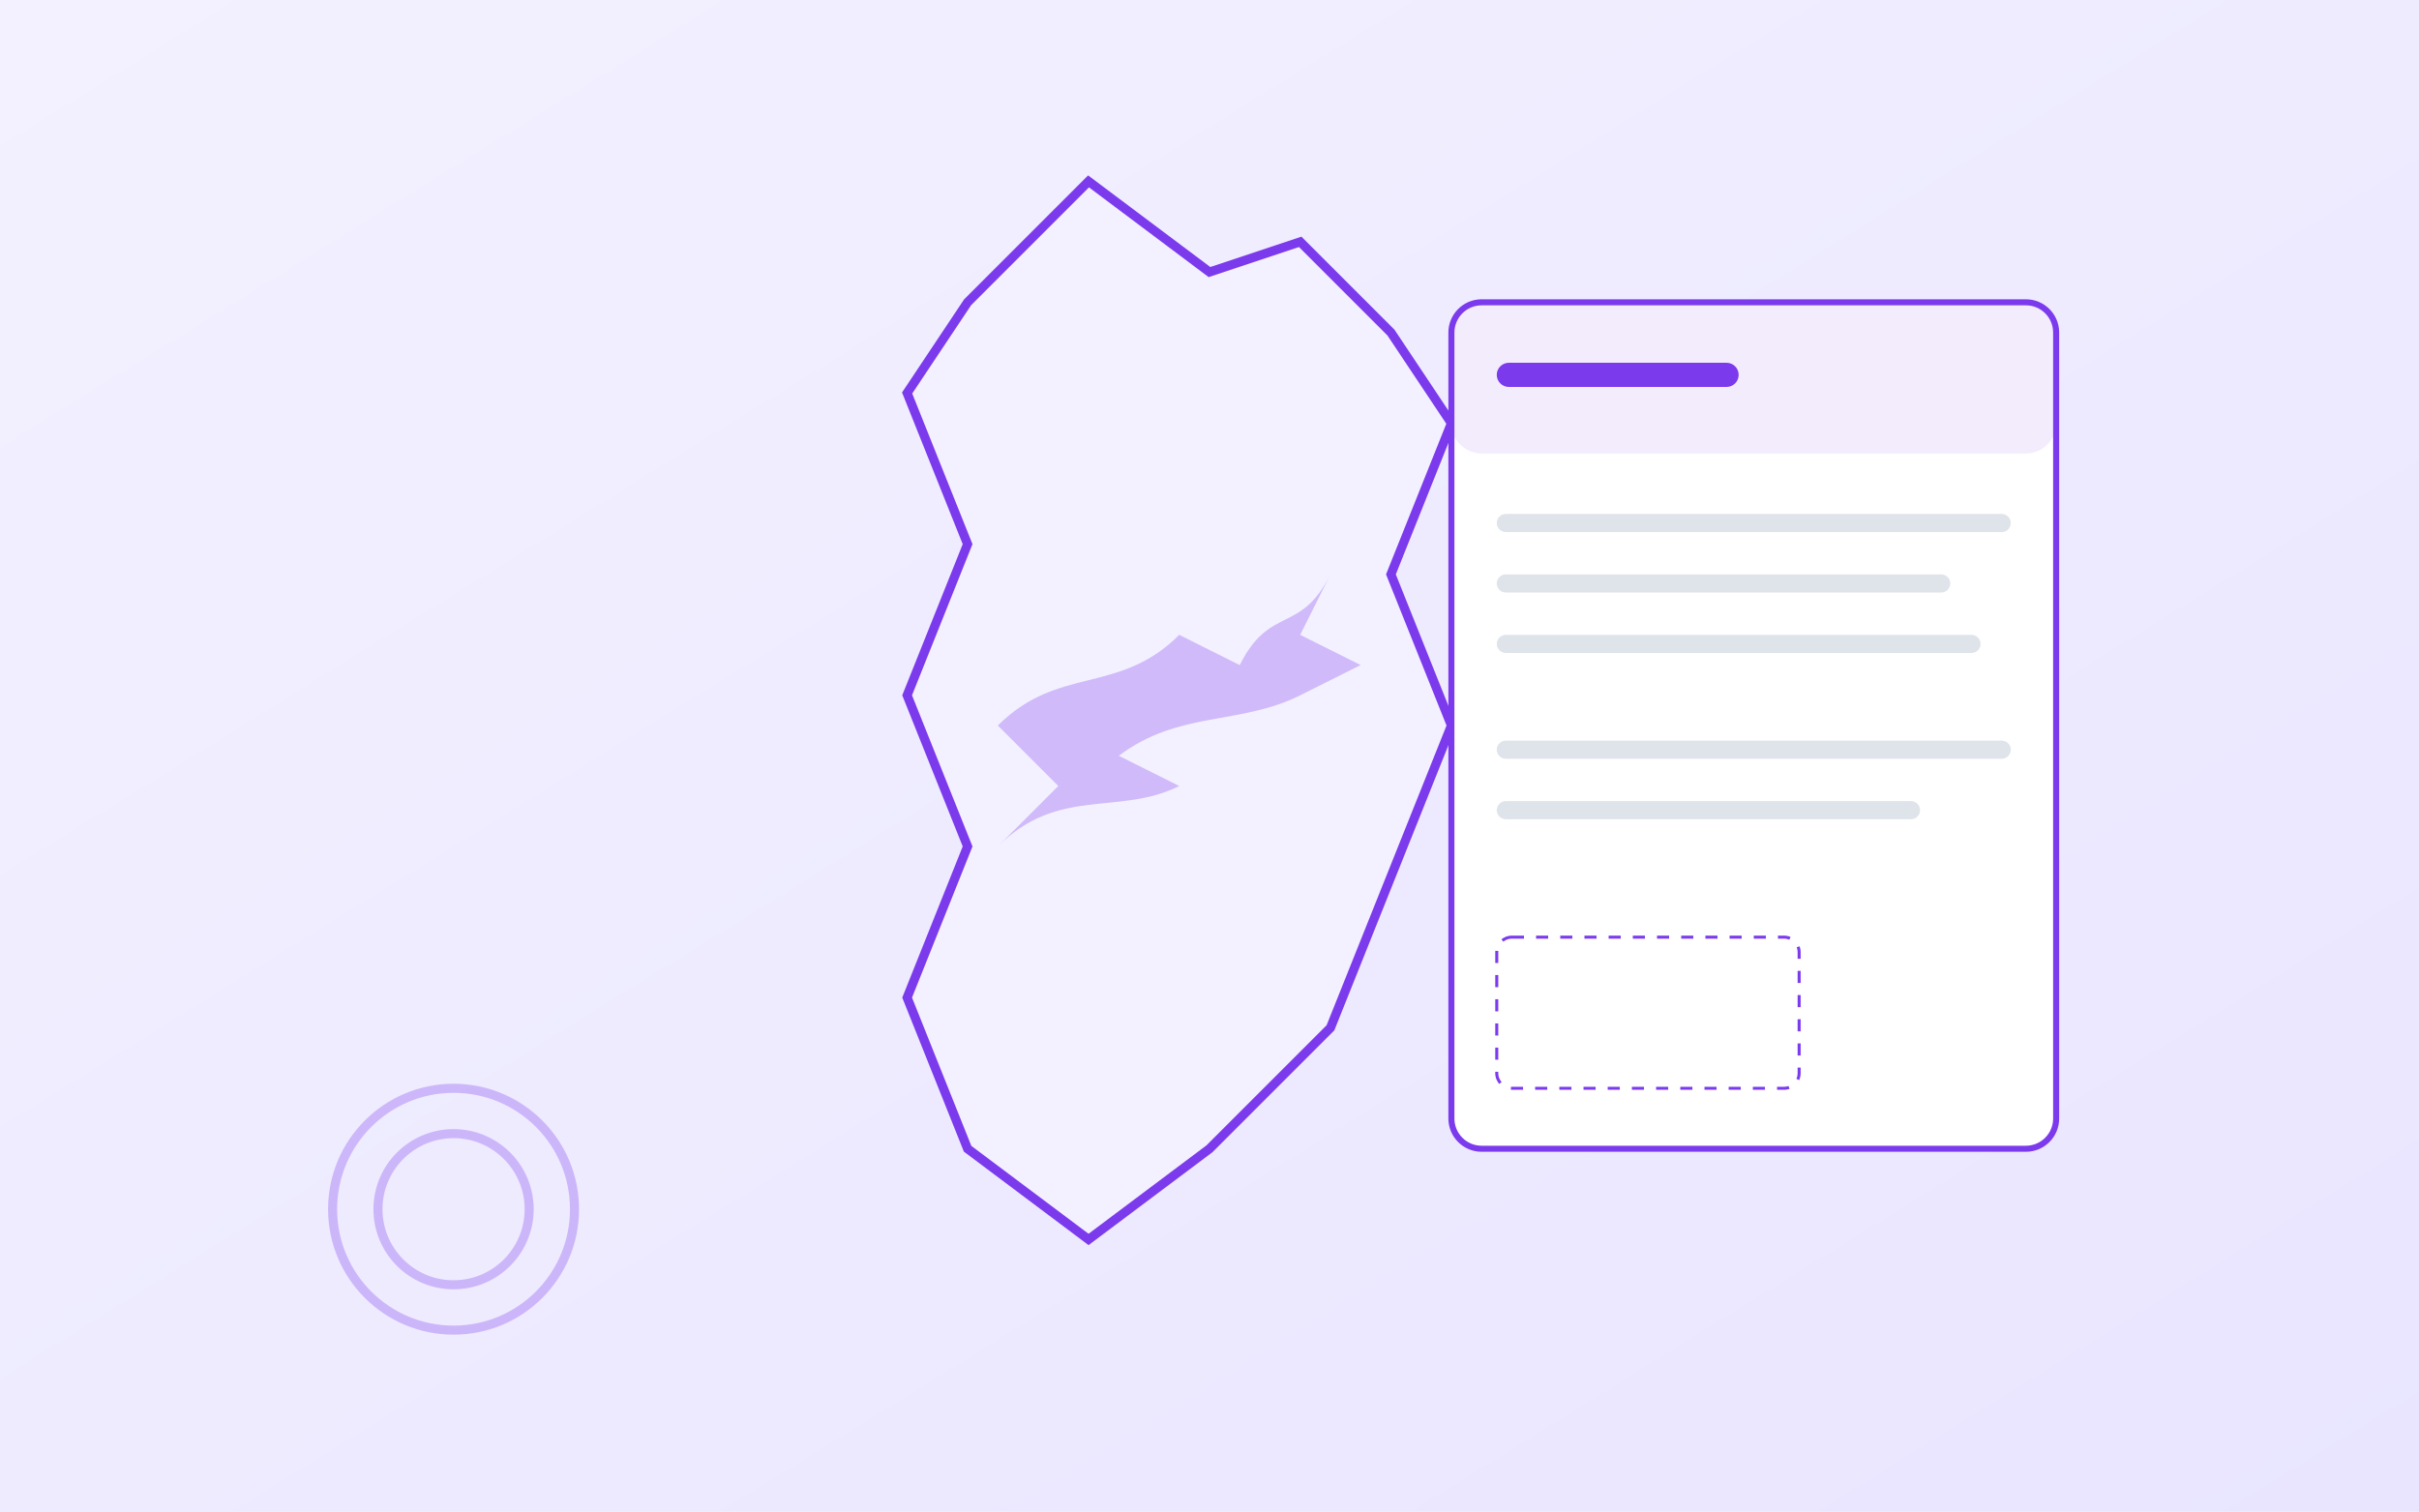
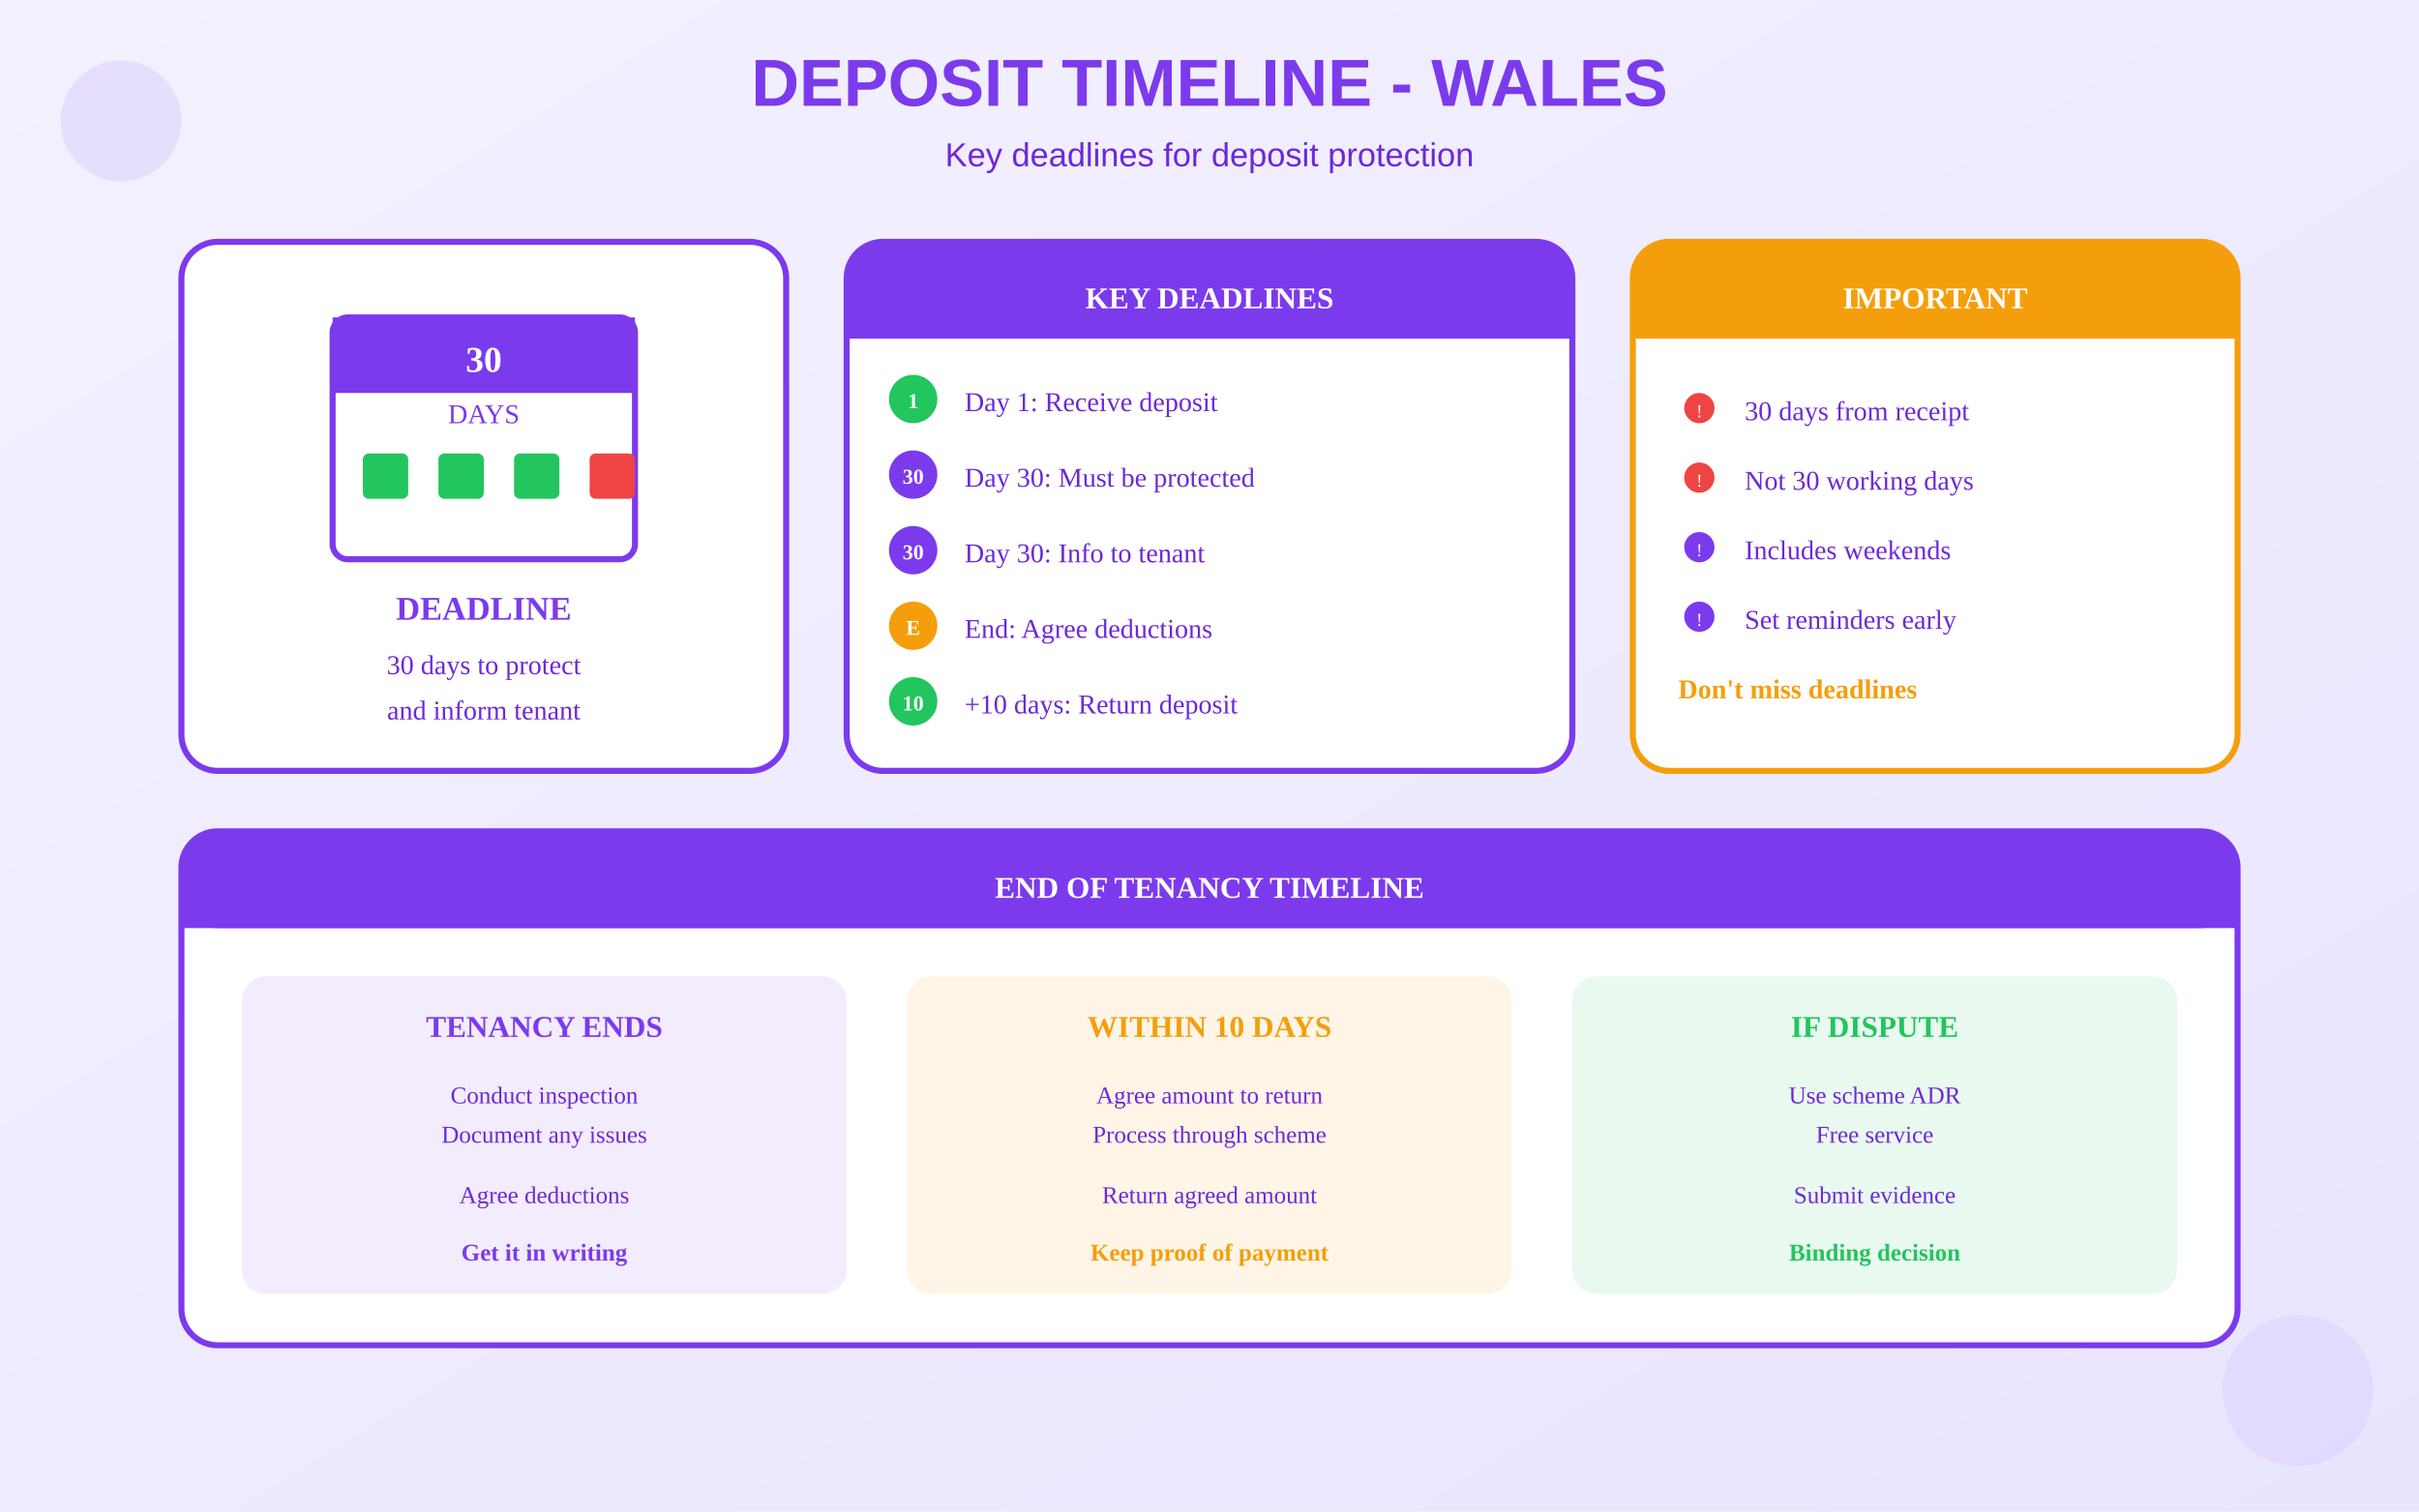
<svg xmlns="http://www.w3.org/2000/svg" viewBox="0 0 800 500">
  <defs>
    <linearGradient id="bgGrad" x1="0%" y1="0%" x2="100%" y2="100%">
      <stop offset="0%" style="stop-color:#F3F1FF" />
      <stop offset="100%" style="stop-color:#E9E5FF" />
    </linearGradient>
  </defs>
  <rect width="800" height="500" fill="url(#bgGrad)" />
-   <g transform="translate(280, 60)">
-     <path d="M80 0 L120 30 L150 20 L180 50 L200 80 L180 130 L200 180 L180 230 L160 280              L120 320 L80 350 L40 320 L20 270 L40 220 L20 170 L40 120 L20 70 L40 40 Z" fill="#F3F1FF" stroke="#7C3AED" stroke-width="3" />
-     <g transform="translate(50, 100)">
-       <path d="M0 80 C20 60 40 70 60 50 L80 60 C90 40 100 50 110 30 L100 50 L120 60 L100 70                C80 80 60 75 40 90 L60 100 C40 110 20 100 0 120 L20 100 C10 90 5 85 0 80 Z" fill="#7C3AED" opacity="0.3" />
+   <text x="400" y="35" text-anchor="middle" fill="#7C3AED" font-size="22" font-weight="bold" font-family="Arial">DEPOSIT TIMELINE - WALES</text>
+   <text x="400" y="55" text-anchor="middle" fill="#6D28D9" font-size="11" font-family="Arial">Key deadlines for deposit protection</text>
+   <g transform="translate(60, 80)">
+     <rect x="0" y="0" width="200" height="175" rx="12" fill="white" stroke="#7C3AED" stroke-width="2" />
+     <g transform="translate(35, 5)">
+       <rect x="15" y="20" width="100" height="80" rx="5" fill="white" stroke="#7C3AED" stroke-width="2" />
+       <rect x="15" y="20" width="100" height="25" fill="#7C3AED" />
+       <text x="65" y="38" text-anchor="middle" fill="white" font-size="12" font-weight="bold">30</text>
+       <text x="65" y="55" text-anchor="middle" fill="#7C3AED" font-size="9">DAYS</text>
+       <rect x="25" y="65" width="15" height="15" rx="2" fill="#22C55E" />
+       <rect x="50" y="65" width="15" height="15" rx="2" fill="#22C55E" />
+       <rect x="75" y="65" width="15" height="15" rx="2" fill="#22C55E" />
+       <rect x="100" y="65" width="15" height="15" rx="2" fill="#EF4444" />
+     </g>
+     <text x="100" y="125" text-anchor="middle" fill="#7C3AED" font-size="11" font-weight="bold">DEADLINE</text>
+     <text x="100" y="143" text-anchor="middle" fill="#6D28D9" font-size="9">30 days to protect</text>
+     <text x="100" y="158" text-anchor="middle" fill="#6D28D9" font-size="9">and inform tenant</text>
+   </g>
+   <g transform="translate(280, 80)">
+     <rect x="0" y="0" width="240" height="175" rx="12" fill="white" stroke="#7C3AED" stroke-width="2" />
+     <rect x="0" y="0" width="240" height="32" rx="12" fill="#7C3AED" />
+     <rect x="0" y="20" width="240" height="12" fill="#7C3AED" />
+     <text x="120" y="22" text-anchor="middle" fill="white" font-size="10" font-weight="bold">KEY DEADLINES</text>
+     <g transform="translate(15, 45)">
+       <circle cx="7" cy="7" r="8" fill="#22C55E" />
+       <text x="7" y="10" text-anchor="middle" fill="white" font-size="7" font-weight="bold">1</text>
+       <text x="24" y="11" fill="#6D28D9" font-size="9">Day 1: Receive deposit</text>
+     </g>
+     <g transform="translate(15, 70)">
+       <circle cx="7" cy="7" r="8" fill="#7C3AED" />
+       <text x="7" y="10" text-anchor="middle" fill="white" font-size="7" font-weight="bold">30</text>
+       <text x="24" y="11" fill="#6D28D9" font-size="9">Day 30: Must be protected</text>
+     </g>
+     <g transform="translate(15, 95)">
+       <circle cx="7" cy="7" r="8" fill="#7C3AED" />
+       <text x="7" y="10" text-anchor="middle" fill="white" font-size="7" font-weight="bold">30</text>
+       <text x="24" y="11" fill="#6D28D9" font-size="9">Day 30: Info to tenant</text>
+     </g>
+     <g transform="translate(15, 120)">
+       <circle cx="7" cy="7" r="8" fill="#F59E0B" />
+       <text x="7" y="10" text-anchor="middle" fill="white" font-size="7" font-weight="bold">E</text>
+       <text x="24" y="11" fill="#6D28D9" font-size="9">End: Agree deductions</text>
+     </g>
+     <g transform="translate(15, 145)">
+       <circle cx="7" cy="7" r="8" fill="#22C55E" />
+       <text x="7" y="10" text-anchor="middle" fill="white" font-size="7" font-weight="bold">10</text>
+       <text x="24" y="11" fill="#6D28D9" font-size="9">+10 days: Return deposit</text>
    </g>
  </g>
-   <g transform="translate(480, 100)">
-     <rect x="0" y="0" width="200" height="280" rx="10" fill="white" stroke="#7C3AED" stroke-width="2" />
-     <rect x="0" y="0" width="200" height="50" rx="10" fill="#7C3AED" opacity="0.1" />
-     <rect x="15" y="20" width="80" height="8" rx="4" fill="#7C3AED" />
-     <rect x="15" y="70" width="170" height="6" rx="3" fill="#94A3B8" opacity="0.3" />
-     <rect x="15" y="90" width="150" height="6" rx="3" fill="#94A3B8" opacity="0.3" />
-     <rect x="15" y="110" width="160" height="6" rx="3" fill="#94A3B8" opacity="0.3" />
-     <rect x="15" y="145" width="170" height="6" rx="3" fill="#94A3B8" opacity="0.3" />
-     <rect x="15" y="165" width="140" height="6" rx="3" fill="#94A3B8" opacity="0.3" />
-     <rect x="15" y="210" width="100" height="50" rx="5" stroke="#7C3AED" stroke-width="1" stroke-dasharray="4" fill="none" />
+   <g transform="translate(540, 80)">
+     <rect x="0" y="0" width="200" height="175" rx="12" fill="white" stroke="#F59E0B" stroke-width="2" />
+     <rect x="0" y="0" width="200" height="32" rx="12" fill="#F59E0B" />
+     <rect x="0" y="20" width="200" height="12" fill="#F59E0B" />
+     <text x="100" y="22" text-anchor="middle" fill="white" font-size="10" font-weight="bold">IMPORTANT</text>
+     <g transform="translate(15, 48)">
+       <circle cx="7" cy="7" r="5" fill="#EF4444" />
+       <text x="7" y="10" text-anchor="middle" fill="white" font-size="6">!</text>
+       <text x="22" y="11" fill="#6D28D9" font-size="9">30 days from receipt</text>
+     </g>
+     <g transform="translate(15, 71)">
+       <circle cx="7" cy="7" r="5" fill="#EF4444" />
+       <text x="7" y="10" text-anchor="middle" fill="white" font-size="6">!</text>
+       <text x="22" y="11" fill="#6D28D9" font-size="9">Not 30 working days</text>
+     </g>
+     <g transform="translate(15, 94)">
+       <circle cx="7" cy="7" r="5" fill="#7C3AED" />
+       <text x="7" y="10" text-anchor="middle" fill="white" font-size="6">!</text>
+       <text x="22" y="11" fill="#6D28D9" font-size="9">Includes weekends</text>
+     </g>
+     <g transform="translate(15, 117)">
+       <circle cx="7" cy="7" r="5" fill="#7C3AED" />
+       <text x="7" y="10" text-anchor="middle" fill="white" font-size="6">!</text>
+       <text x="22" y="11" fill="#6D28D9" font-size="9">Set reminders early</text>
+     </g>
+     <g transform="translate(15, 140)">
+       <text x="0" y="11" fill="#F59E0B" font-size="9" font-weight="bold">Don't miss deadlines</text>
+     </g>
  </g>
-   <circle cx="150" cy="400" r="40" fill="none" stroke="#7C3AED" stroke-width="3" opacity="0.3" />
-   <circle cx="150" cy="400" r="25" fill="none" stroke="#7C3AED" stroke-width="3" opacity="0.3" />
+   <g transform="translate(60, 275)">
+     <rect x="0" y="0" width="680" height="170" rx="12" fill="white" stroke="#7C3AED" stroke-width="2" />
+     <rect x="0" y="0" width="680" height="32" rx="12" fill="#7C3AED" />
+     <rect x="0" y="20" width="680" height="12" fill="#7C3AED" />
+     <text x="340" y="22" text-anchor="middle" fill="white" font-size="10" font-weight="bold">END OF TENANCY TIMELINE</text>
+     <g transform="translate(20, 48)">
+       <rect x="0" y="0" width="200" height="105" rx="8" fill="#7C3AED" opacity="0.1" />
+       <text x="100" y="20" text-anchor="middle" fill="#7C3AED" font-size="10" font-weight="bold">TENANCY ENDS</text>
+       <text x="100" y="42" text-anchor="middle" fill="#6D28D9" font-size="8">Conduct inspection</text>
+       <text x="100" y="55" text-anchor="middle" fill="#6D28D9" font-size="8">Document any issues</text>
+       <text x="100" y="75" text-anchor="middle" fill="#6D28D9" font-size="8">Agree deductions</text>
+       <text x="100" y="94" text-anchor="middle" fill="#7C3AED" font-size="8" font-weight="bold">Get it in writing</text>
+     </g>
+     <g transform="translate(240, 48)">
+       <rect x="0" y="0" width="200" height="105" rx="8" fill="#F59E0B" opacity="0.1" />
+       <text x="100" y="20" text-anchor="middle" fill="#F59E0B" font-size="10" font-weight="bold">WITHIN 10 DAYS</text>
+       <text x="100" y="42" text-anchor="middle" fill="#6D28D9" font-size="8">Agree amount to return</text>
+       <text x="100" y="55" text-anchor="middle" fill="#6D28D9" font-size="8">Process through scheme</text>
+       <text x="100" y="75" text-anchor="middle" fill="#6D28D9" font-size="8">Return agreed amount</text>
+       <text x="100" y="94" text-anchor="middle" fill="#F59E0B" font-size="8" font-weight="bold">Keep proof of payment</text>
+     </g>
+     <g transform="translate(460, 48)">
+       <rect x="0" y="0" width="200" height="105" rx="8" fill="#22C55E" opacity="0.1" />
+       <text x="100" y="20" text-anchor="middle" fill="#22C55E" font-size="10" font-weight="bold">IF DISPUTE</text>
+       <text x="100" y="42" text-anchor="middle" fill="#6D28D9" font-size="8">Use scheme ADR</text>
+       <text x="100" y="55" text-anchor="middle" fill="#6D28D9" font-size="8">Free service</text>
+       <text x="100" y="75" text-anchor="middle" fill="#6D28D9" font-size="8">Submit evidence</text>
+       <text x="100" y="94" text-anchor="middle" fill="#22C55E" font-size="8" font-weight="bold">Binding decision</text>
+     </g>
+   </g>
+   <circle cx="40" cy="40" r="20" fill="#7C3AED" opacity="0.1" />
+   <circle cx="760" cy="460" r="25" fill="#A78BFA" opacity="0.12" />
</svg>
